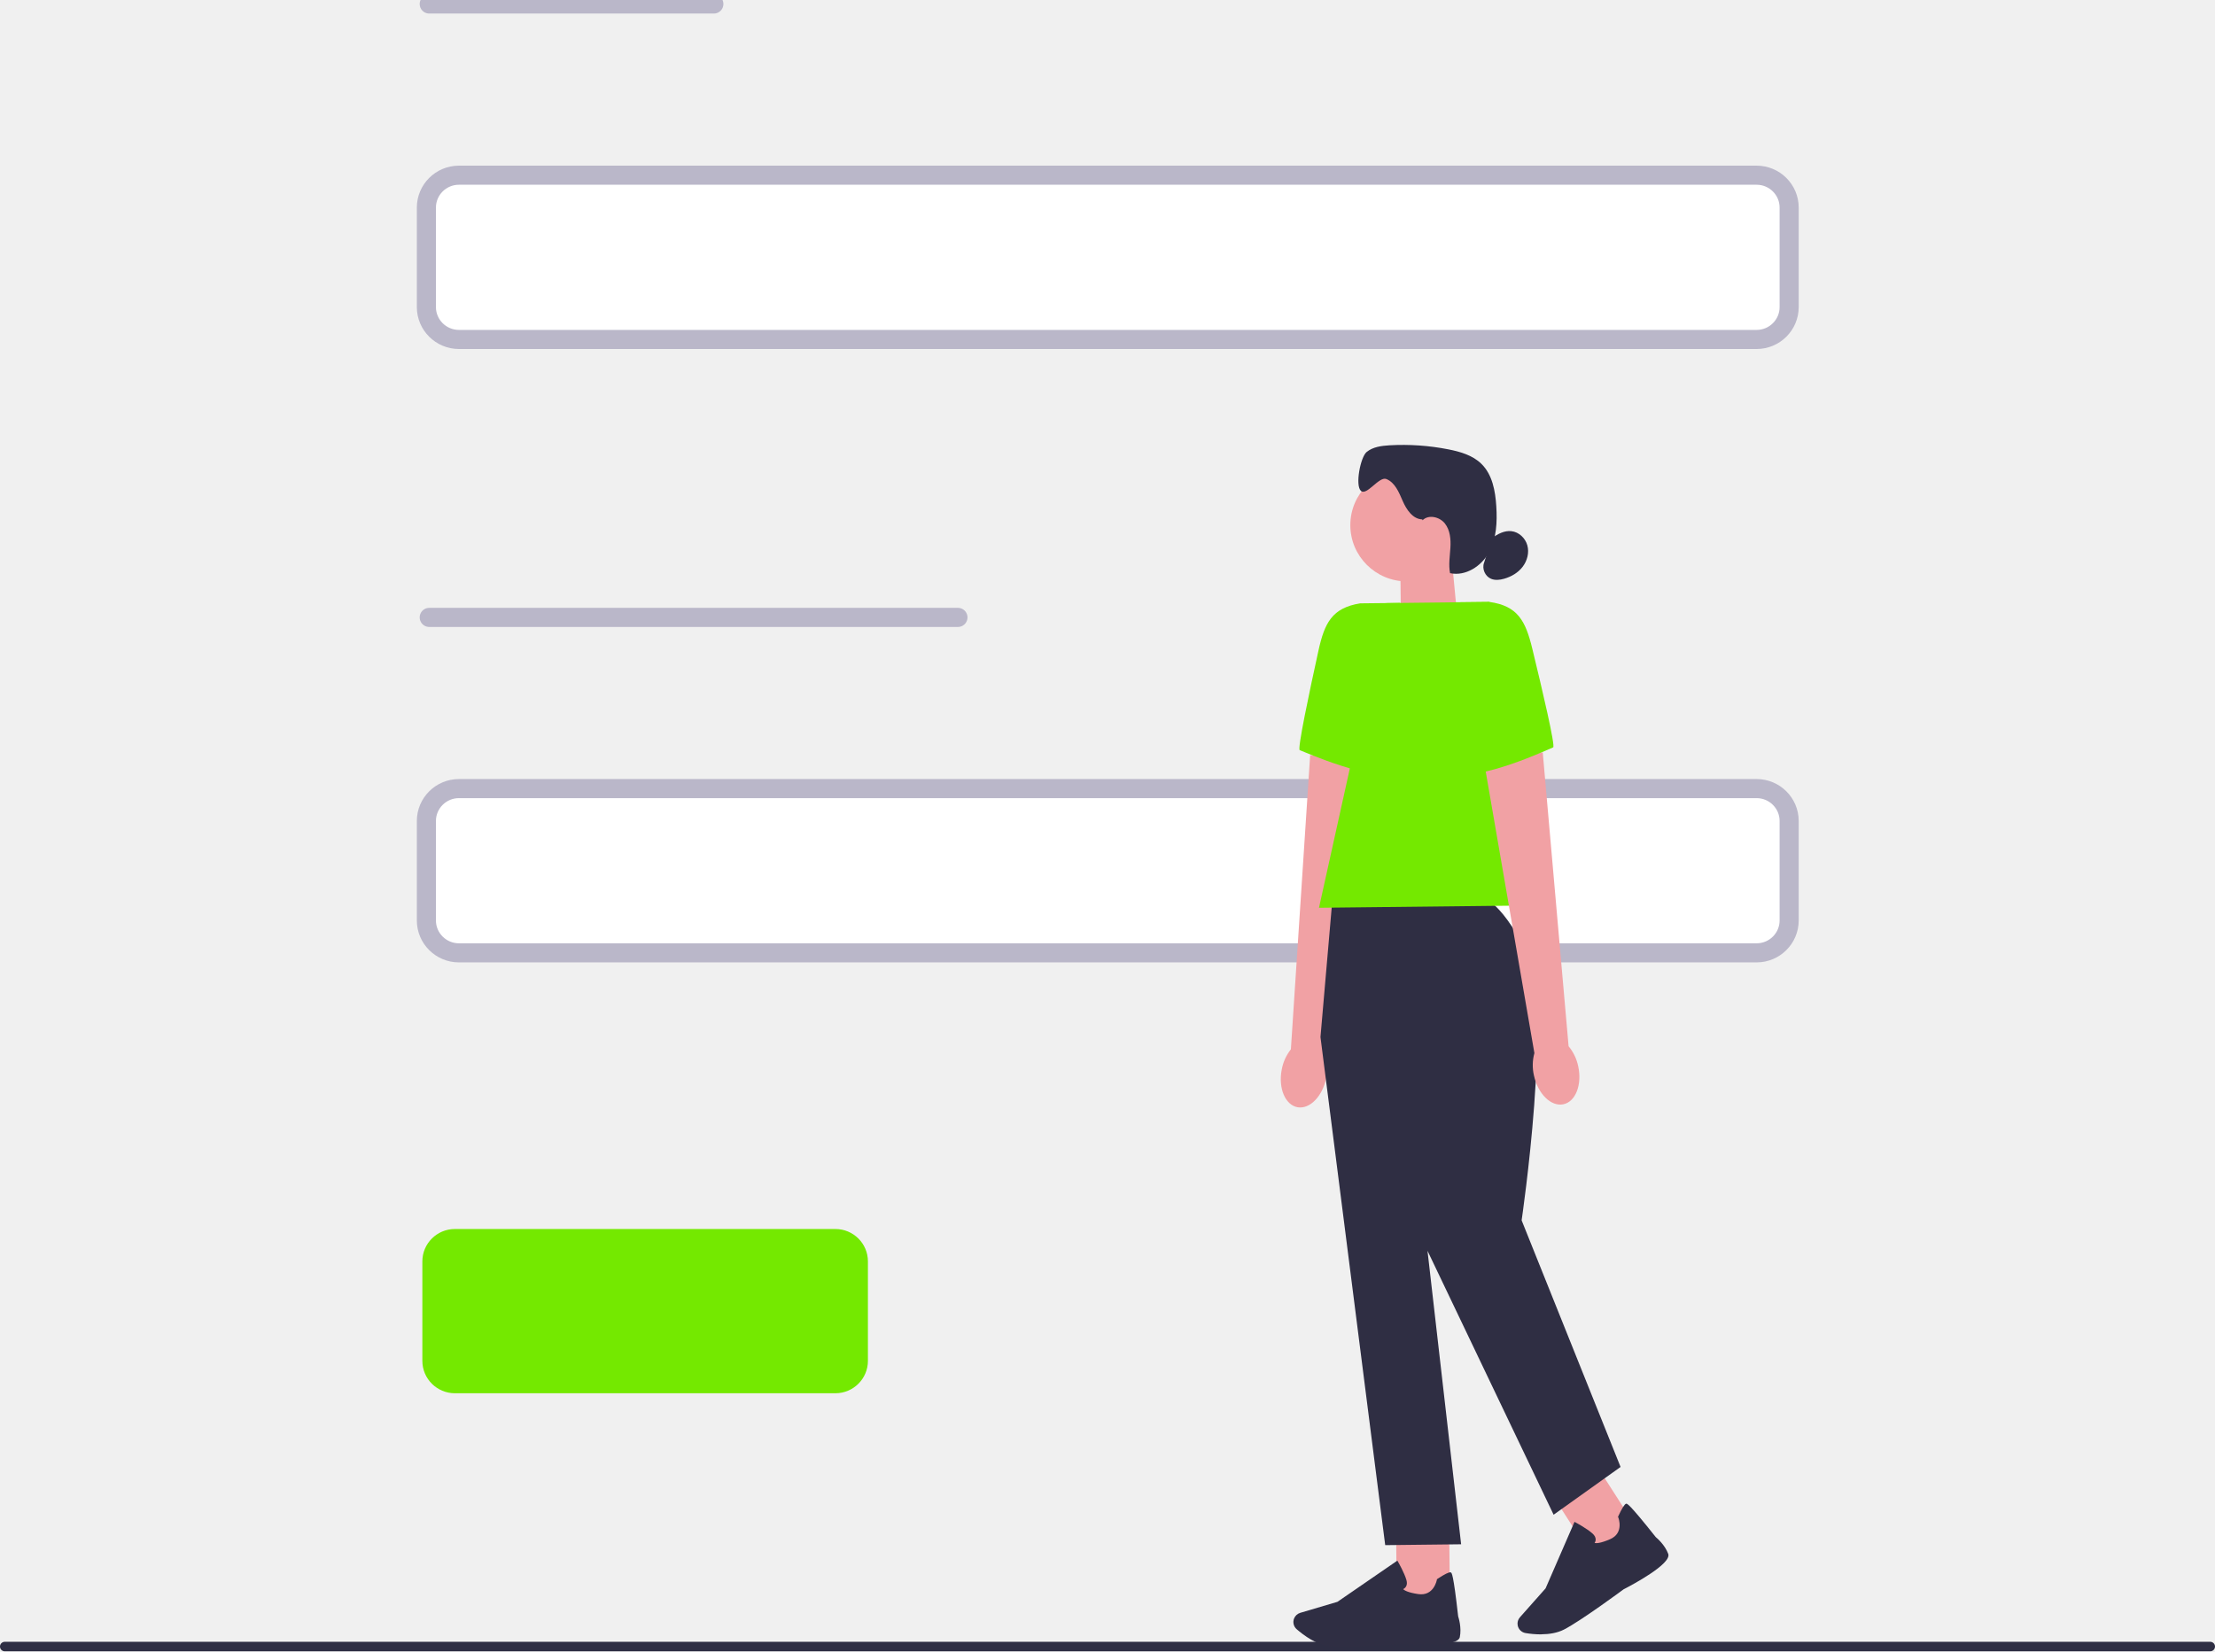
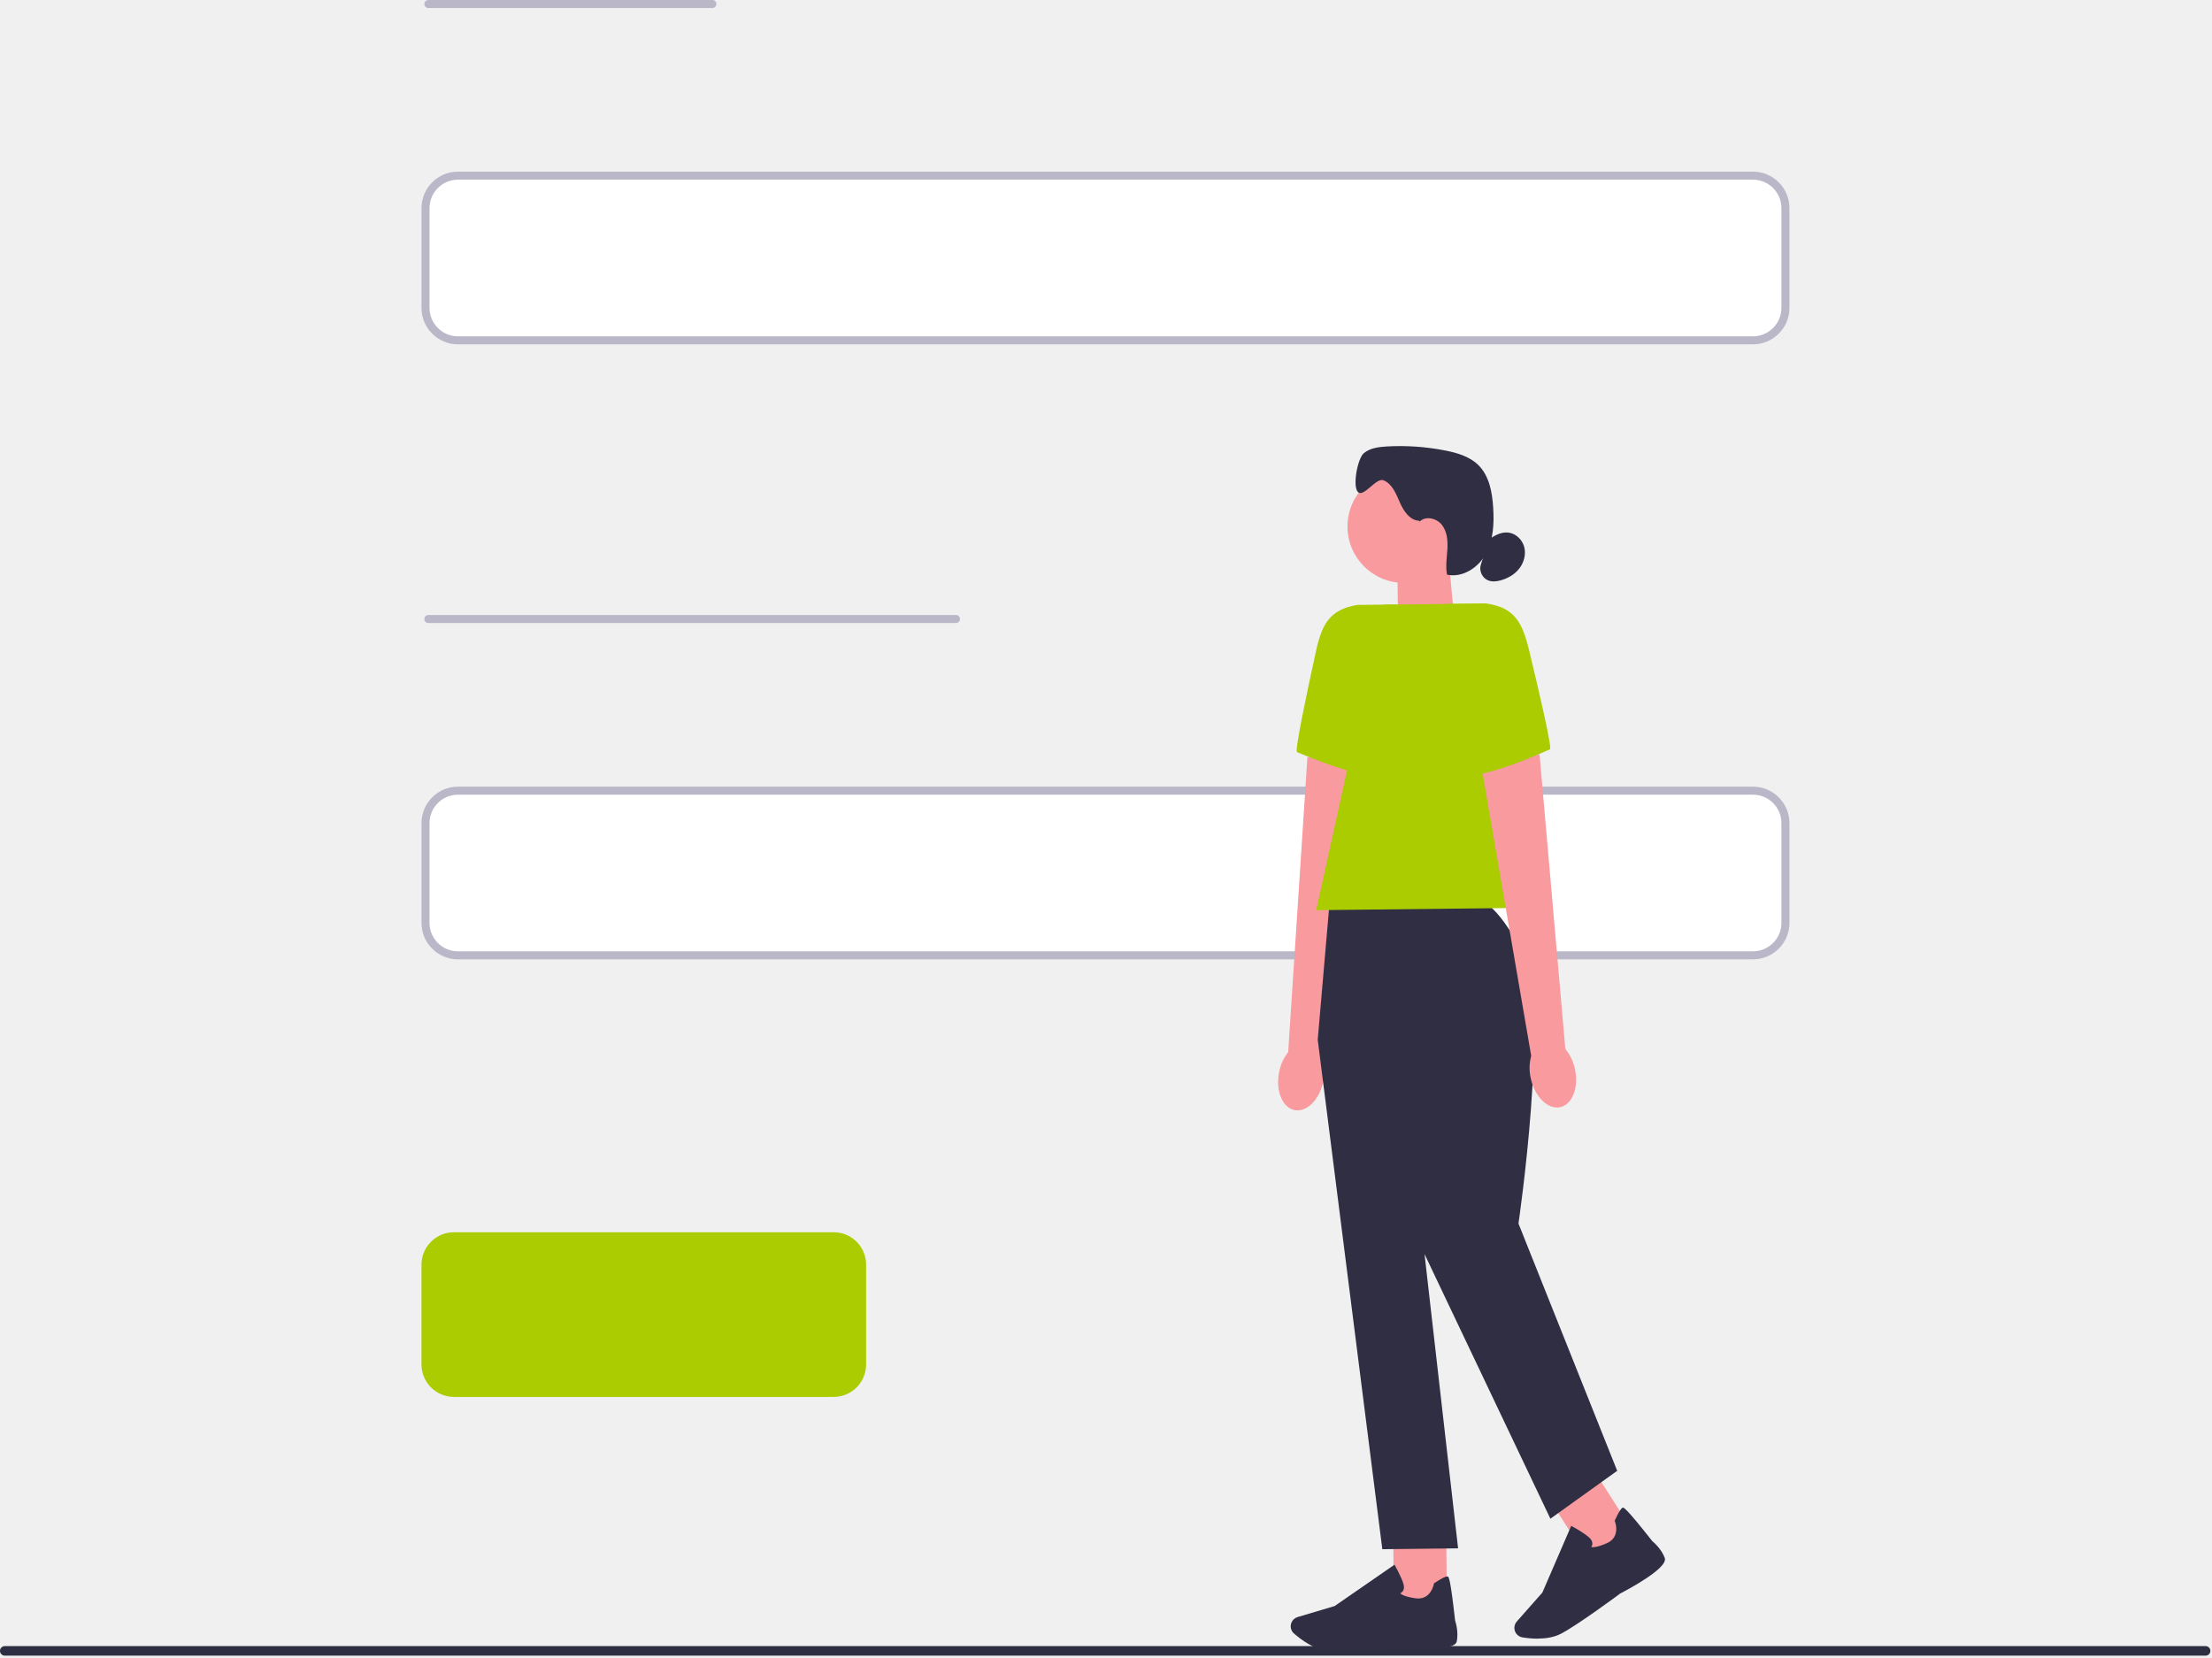
- <svg xmlns="http://www.w3.org/2000/svg" width="232" height="173" viewBox="0 0 232 173" fill="none">
-   <g clip-path="url(#clip0_21_80)">
-     <path d="M232 172.501C232 172.778 231.777 173 231.499 173H0.501C0.223 173 0 172.778 0 172.501C0 172.224 0.223 172.002 0.501 172.002H231.499C231.777 172.002 232 172.224 232 172.501Z" fill="#2E2E43" />
-     <path d="M183.99 35.563H48.067C46.188 35.563 44.66 34.041 44.66 32.171V21.747C44.66 19.877 46.188 18.355 48.067 18.355H183.99C185.869 18.355 187.397 19.877 187.397 21.747V32.171C187.397 34.041 185.869 35.563 183.99 35.563Z" fill="white" stroke="#BAB7C9" stroke-width="2" stroke-linecap="round" stroke-linejoin="round" />
-     <path d="M183.99 99.825H48.067C46.188 99.825 44.66 98.303 44.66 96.433V86.009C44.66 84.139 46.188 82.617 48.067 82.617H183.99C185.869 82.617 187.397 84.139 187.397 86.009V96.433C187.397 98.303 185.869 99.825 183.99 99.825Z" fill="white" stroke="#BAB7C9" stroke-width="2" stroke-linecap="round" stroke-linejoin="round" />
-     <path d="M87.499 145.964H47.645C45.767 145.964 44.238 144.443 44.238 142.573V132.148C44.238 130.278 45.767 128.757 47.645 128.757H87.499C89.377 128.757 90.906 130.278 90.906 132.148V142.573C90.906 144.443 89.377 145.964 87.499 145.964Z" fill="#74E900" />
-     <path d="M44.958 0.419H74.769" stroke="#BAB7C9" stroke-width="2" stroke-linecap="round" stroke-linejoin="round" />
-     <path d="M44.958 64.682H100.335" stroke="#BAB7C9" stroke-width="2" stroke-linecap="round" stroke-linejoin="round" />
-     <path d="M167.545 154.039L162.858 157.022L167.108 163.642L171.796 160.659L167.545 154.039Z" fill="#F1A1A4" />
-     <path d="M152.678 65.058L146.756 67.07L146.664 58.559L152.052 58.499L152.678 65.058Z" fill="#F1A1A4" />
-     <path d="M147.355 60.909C150.626 60.909 153.277 58.27 153.277 55.014C153.277 51.758 150.626 49.119 147.355 49.119C144.085 49.119 141.433 51.758 141.433 55.014C141.433 58.27 144.085 60.909 147.355 60.909Z" fill="#F1A1A4" />
-     <path d="M148.976 54.413C147.986 54.394 147.322 53.406 146.926 52.498C146.53 51.594 146.123 50.55 145.202 50.183C144.447 49.883 143.147 51.973 142.545 51.429C141.92 50.86 142.491 47.889 143.144 47.353C143.797 46.818 144.693 46.703 145.535 46.652C147.598 46.535 149.672 46.676 151.7 47.076C152.952 47.321 154.247 47.699 155.157 48.589C156.313 49.718 156.624 51.437 156.723 53.044C156.827 54.69 156.747 56.415 155.96 57.868C155.171 59.318 153.501 60.398 151.88 60.049C151.708 59.176 151.861 58.281 151.916 57.389C151.971 56.502 151.891 55.544 151.339 54.843C150.787 54.141 149.623 53.874 148.997 54.508" fill="#2F2E43" />
-     <path d="M156.283 56.374C156.87 55.936 157.573 55.566 158.302 55.648C159.092 55.732 159.764 56.374 159.975 57.136C160.185 57.898 159.966 58.741 159.488 59.372C159.01 60.003 158.291 60.422 157.526 60.637C157.083 60.762 156.6 60.814 156.173 60.637C155.548 60.376 155.203 59.59 155.441 58.956" fill="#2F2E43" />
-     <path d="M134.246 112.065C133.875 114.005 134.615 115.767 135.905 115.999C137.192 116.23 138.539 114.842 138.914 112.903C139.075 112.13 139.039 111.33 138.81 110.571L143.365 80.169L137.228 79.092L135.208 109.929C134.714 110.561 134.383 111.292 134.246 112.073L134.246 112.065Z" fill="#F1A1A4" />
-     <path d="M146.647 63.164L142.466 63.21C139.515 63.686 138.731 65.267 138.094 68.172C137.118 72.604 135.872 78.51 136.134 78.591C136.553 78.727 143.704 81.981 147.325 81.175L146.65 63.164L146.647 63.164Z" fill="#74E900" />
-     <path d="M151.782 159.794L146.219 159.856L146.307 167.712L151.87 167.65L151.782 159.794Z" fill="#F1A1A4" />
-     <path d="M140.928 172.53C140.34 172.538 139.824 172.53 139.43 172.497C137.949 172.38 136.531 171.308 135.812 170.683C135.49 170.403 135.383 169.946 135.544 169.554C135.659 169.274 135.894 169.059 136.189 168.969L140.083 167.816L146.36 163.498L146.431 163.623C146.459 163.67 147.093 164.777 147.309 165.528C147.391 165.813 147.374 166.05 147.254 166.235C147.172 166.363 147.057 166.439 146.964 166.485C147.079 166.602 147.44 166.842 148.549 167.005C150.162 167.244 150.487 165.574 150.498 165.503L150.509 165.446L150.555 165.413C151.318 164.91 151.785 164.684 151.949 164.731C152.053 164.758 152.219 164.809 152.728 169.336C152.774 169.478 153.107 170.517 152.9 171.518C152.676 172.606 147.907 172.282 146.956 172.209C146.929 172.212 143.365 172.505 140.922 172.53H140.93L140.928 172.53Z" fill="#2F2E43" />
-     <path d="M161.47 171.224C160.816 171.232 160.215 171.159 159.786 171.088C159.365 171.017 159.032 170.688 158.961 170.269C158.906 169.967 158.996 169.665 159.196 169.437L161.885 166.406L164.913 159.437L165.041 159.505C165.088 159.529 166.214 160.136 166.798 160.658C167.02 160.857 167.132 161.066 167.132 161.289C167.132 161.442 167.074 161.567 167.017 161.651C167.178 161.689 167.61 161.7 168.637 161.257C170.132 160.609 169.52 159.021 169.493 158.958L169.471 158.904L169.496 158.855C169.875 158.028 170.154 157.587 170.315 157.538C170.419 157.511 170.586 157.459 173.425 161.034C173.54 161.129 174.376 161.833 174.731 162.791C175.117 163.833 170.906 166.069 170.053 166.507C170.028 166.529 165.626 169.785 163.817 170.718C163.098 171.088 162.243 171.21 161.464 171.216L161.472 171.224L161.47 171.224Z" fill="#2F2E43" />
-     <path d="M155.135 94.034L139.559 94.206L138.307 108.645L145.087 161.877L153.039 161.787L149.517 131.039L162.727 158.691L169.739 153.686L159.376 127.848C159.376 127.848 162.724 105.204 159.833 99.606C156.944 94.007 155.138 94.026 155.138 94.026V94.034L155.135 94.034Z" fill="#2F2E43" />
-     <path d="M162.891 94.829L138.151 95.104L145.218 63.183L155.999 63.061L162.891 94.829Z" fill="#74E900" />
-     <path d="M165.306 111.722C165.722 113.656 165.019 115.433 163.738 115.691C162.453 115.952 161.076 114.595 160.663 112.661C160.486 111.891 160.502 111.091 160.713 110.327L155.477 80.03L161.587 78.817L164.295 109.606C164.803 110.226 165.15 110.952 165.306 111.728V111.722Z" fill="#F1A1A4" />
-     <path d="M151.82 63.107L156.001 63.061C158.961 63.474 159.781 65.036 160.486 67.927C161.56 72.337 162.934 78.21 162.677 78.3C162.259 78.442 155.187 81.853 151.55 81.129L151.826 63.107L151.82 63.107Z" fill="#74E900" />
+ <svg xmlns="http://www.w3.org/2000/svg" width="551" height="413" viewBox="0 0 551 413" fill="none">
+   <g clip-path="url(#clip0_63_80)">
+     <path d="M550.6 411.255C550.6 411.915 550.07 412.445 549.41 412.445H1.19C0.53 412.445 0 411.915 0 411.255C0 410.595 0.53 410.065 1.19 410.065H549.41C550.07 410.065 550.6 410.595 550.6 411.255Z" fill="#2E2E43" />
+     <path d="M436.659 84.784H114.076C109.617 84.784 105.99 81.157 105.99 76.698V51.846C105.99 47.387 109.617 43.76 114.076 43.76H436.659C441.117 43.76 444.745 47.387 444.745 51.846V76.698C444.745 81.157 441.117 84.784 436.659 84.784Z" fill="white" stroke="#BAB7C9" stroke-width="2" stroke-linecap="round" stroke-linejoin="round" />
+     <path d="M436.659 237.99H114.076C109.617 237.99 105.99 234.363 105.99 229.904V205.051C105.99 200.593 109.617 196.966 114.076 196.966H436.659C441.117 196.966 444.745 200.593 444.745 205.051V229.904C444.745 234.363 441.117 237.99 436.659 237.99Z" fill="white" stroke="#BAB7C9" stroke-width="2" stroke-linecap="round" stroke-linejoin="round" />
+     <path d="M207.659 347.99H113.076C108.617 347.99 104.99 344.363 104.99 339.904V315.052C104.99 310.593 108.617 306.966 113.076 306.966H207.659C212.117 306.966 215.745 310.593 215.745 315.052V339.904C215.745 344.363 212.117 347.99 207.659 347.99Z" fill="#AACC00" />
+     <path d="M106.698 1H177.448" stroke="#BAB7C9" stroke-width="2" stroke-linecap="round" stroke-linejoin="round" />
+     <path d="M106.698 154.206H238.123" stroke="#BAB7C9" stroke-width="2" stroke-linecap="round" stroke-linejoin="round" />
+     <path d="M397.631 367.241L386.506 374.353L396.594 390.134L407.72 383.022L397.631 367.241Z" fill="#F89A9E" />
+     <path d="M362.348 155.102L348.294 159.901L348.073 139.608L360.863 139.465L362.348 155.102Z" fill="#F89A9E" />
+     <path d="M349.714 145.211C357.476 145.211 363.768 138.919 363.768 131.157C363.768 123.396 357.476 117.103 349.714 117.103C341.952 117.103 335.66 123.396 335.66 131.157C335.66 138.919 341.952 145.211 349.714 145.211Z" fill="#F89A9E" />
+     <path d="M353.56 129.724C351.212 129.679 349.636 127.324 348.696 125.158C347.755 123.005 346.789 120.515 344.603 119.639C342.813 118.926 339.726 123.907 338.3 122.61C336.814 121.254 338.17 114.172 339.72 112.894C341.27 111.617 343.397 111.344 345.395 111.221C350.291 110.942 355.214 111.279 360.026 112.233C362.996 112.816 366.07 113.718 368.23 115.839C370.973 118.53 371.713 122.629 371.946 126.462C372.193 130.386 372.005 134.497 370.137 137.961C368.263 141.417 364.3 143.992 360.454 143.162C360.045 141.08 360.409 138.946 360.538 136.819C360.668 134.705 360.48 132.422 359.17 130.749C357.86 129.076 355.097 128.44 353.612 129.951" fill="#2F2E43" />
+     <path d="M370.902 134.4C372.296 133.356 373.963 132.474 375.695 132.669C377.569 132.87 379.165 134.4 379.664 136.216C380.163 138.032 379.645 140.043 378.51 141.547C377.375 143.052 375.669 144.051 373.853 144.563C372.802 144.861 371.654 144.985 370.643 144.563C369.157 143.94 368.34 142.066 368.905 140.555" fill="#2F2E43" />
+     <path d="M318.603 267.171C317.721 271.795 319.479 275.998 322.54 276.549C325.595 277.1 328.792 273.793 329.68 269.169C330.063 267.327 329.979 265.42 329.434 263.611L340.245 191.129L325.679 188.56L320.886 262.08C319.712 263.585 318.928 265.329 318.603 267.191L318.603 267.171Z" fill="#F89A9E" />
+     <path d="M348.034 150.588L338.112 150.698C331.107 151.833 329.246 155.601 327.735 162.528C325.42 173.093 322.462 187.173 323.085 187.367C324.077 187.691 341.05 195.448 349.643 193.528L348.041 150.588L348.034 150.588Z" fill="#AACC00" />
+     <path d="M360.221 380.961L347.018 381.108L347.227 399.837L360.431 399.69L360.221 380.961Z" fill="#F89A9E" />
+     <path d="M334.46 411.324C333.066 411.344 331.84 411.324 330.906 411.246C327.391 410.967 324.025 408.412 322.319 406.92C321.554 406.252 321.301 405.163 321.684 404.229C321.956 403.561 322.514 403.049 323.214 402.835L332.456 400.085L347.353 389.792L347.522 390.091C347.587 390.201 349.091 392.84 349.604 394.63C349.798 395.311 349.759 395.876 349.474 396.317C349.279 396.621 349.007 396.803 348.787 396.913C349.059 397.192 349.915 397.763 352.548 398.152C356.375 398.723 357.146 394.741 357.172 394.572L357.198 394.436L357.309 394.358C359.118 393.158 360.227 392.62 360.616 392.73C360.863 392.795 361.258 392.918 362.464 403.71C362.575 404.047 363.366 406.525 362.873 408.911C362.341 411.506 351.024 410.734 348.767 410.559C348.702 410.565 340.245 411.266 334.447 411.324H334.467L334.46 411.324Z" fill="#2F2E43" />
+     <path d="M383.212 408.211C381.662 408.231 380.235 408.055 379.217 407.887C378.218 407.718 377.427 406.933 377.258 405.935C377.128 405.215 377.342 404.495 377.816 403.95L384.197 396.725L391.383 380.109L391.688 380.272C391.798 380.33 394.47 381.776 395.858 383.021C396.384 383.495 396.65 383.994 396.65 384.526C396.65 384.889 396.513 385.188 396.377 385.389C396.76 385.479 397.785 385.505 400.223 384.448C403.771 382.905 402.318 379.117 402.253 378.968L402.201 378.838L402.26 378.722C403.161 376.75 403.823 375.699 404.205 375.583C404.452 375.518 404.847 375.394 411.586 383.916C411.858 384.143 413.843 385.823 414.686 388.106C415.6 390.59 405.606 395.921 403.583 396.965C403.524 397.017 393.076 404.78 388.783 407.005C387.077 407.887 385.047 408.179 383.199 408.192L383.218 408.211L383.212 408.211Z" fill="#2F2E43" />
+     <path d="M368.178 224.185L331.211 224.594L328.241 259.019L344.331 385.927L363.204 385.713L354.844 312.407L386.195 378.332L402.837 366.399L378.244 304.8C378.244 304.8 386.188 250.815 379.327 237.468C372.472 224.12 368.185 224.166 368.185 224.166V224.185L368.178 224.185Z" fill="#2F2E43" />
+     <path d="M386.584 226.079L327.871 226.734L344.642 150.633L370.228 150.341L386.584 226.079Z" fill="#AACC00" />
+     <path d="M392.317 266.354C393.303 270.965 391.636 275.2 388.595 275.816C385.546 276.439 382.278 273.203 381.298 268.591C380.877 266.756 380.916 264.849 381.415 263.027L368.989 190.798L383.491 187.905L389.918 261.308C391.124 262.787 391.948 264.519 392.317 266.367V266.354Z" fill="#F89A9E" />
+     <path d="M360.311 150.452L370.234 150.341C377.258 151.327 379.204 155.05 380.877 161.944C383.426 172.457 386.688 186.459 386.078 186.673C385.086 187.01 368.302 195.143 359.669 193.418L360.324 150.452L360.311 150.452Z" fill="#AACC00" />
  </g>
  <defs>
-     <clipPath id="clip0_21_80">
-       <rect width="232" height="173" fill="white" />
+     <clipPath id="clip0_63_80">
+       <rect width="550.6" height="412.445" fill="white" />
    </clipPath>
  </defs>
</svg>
